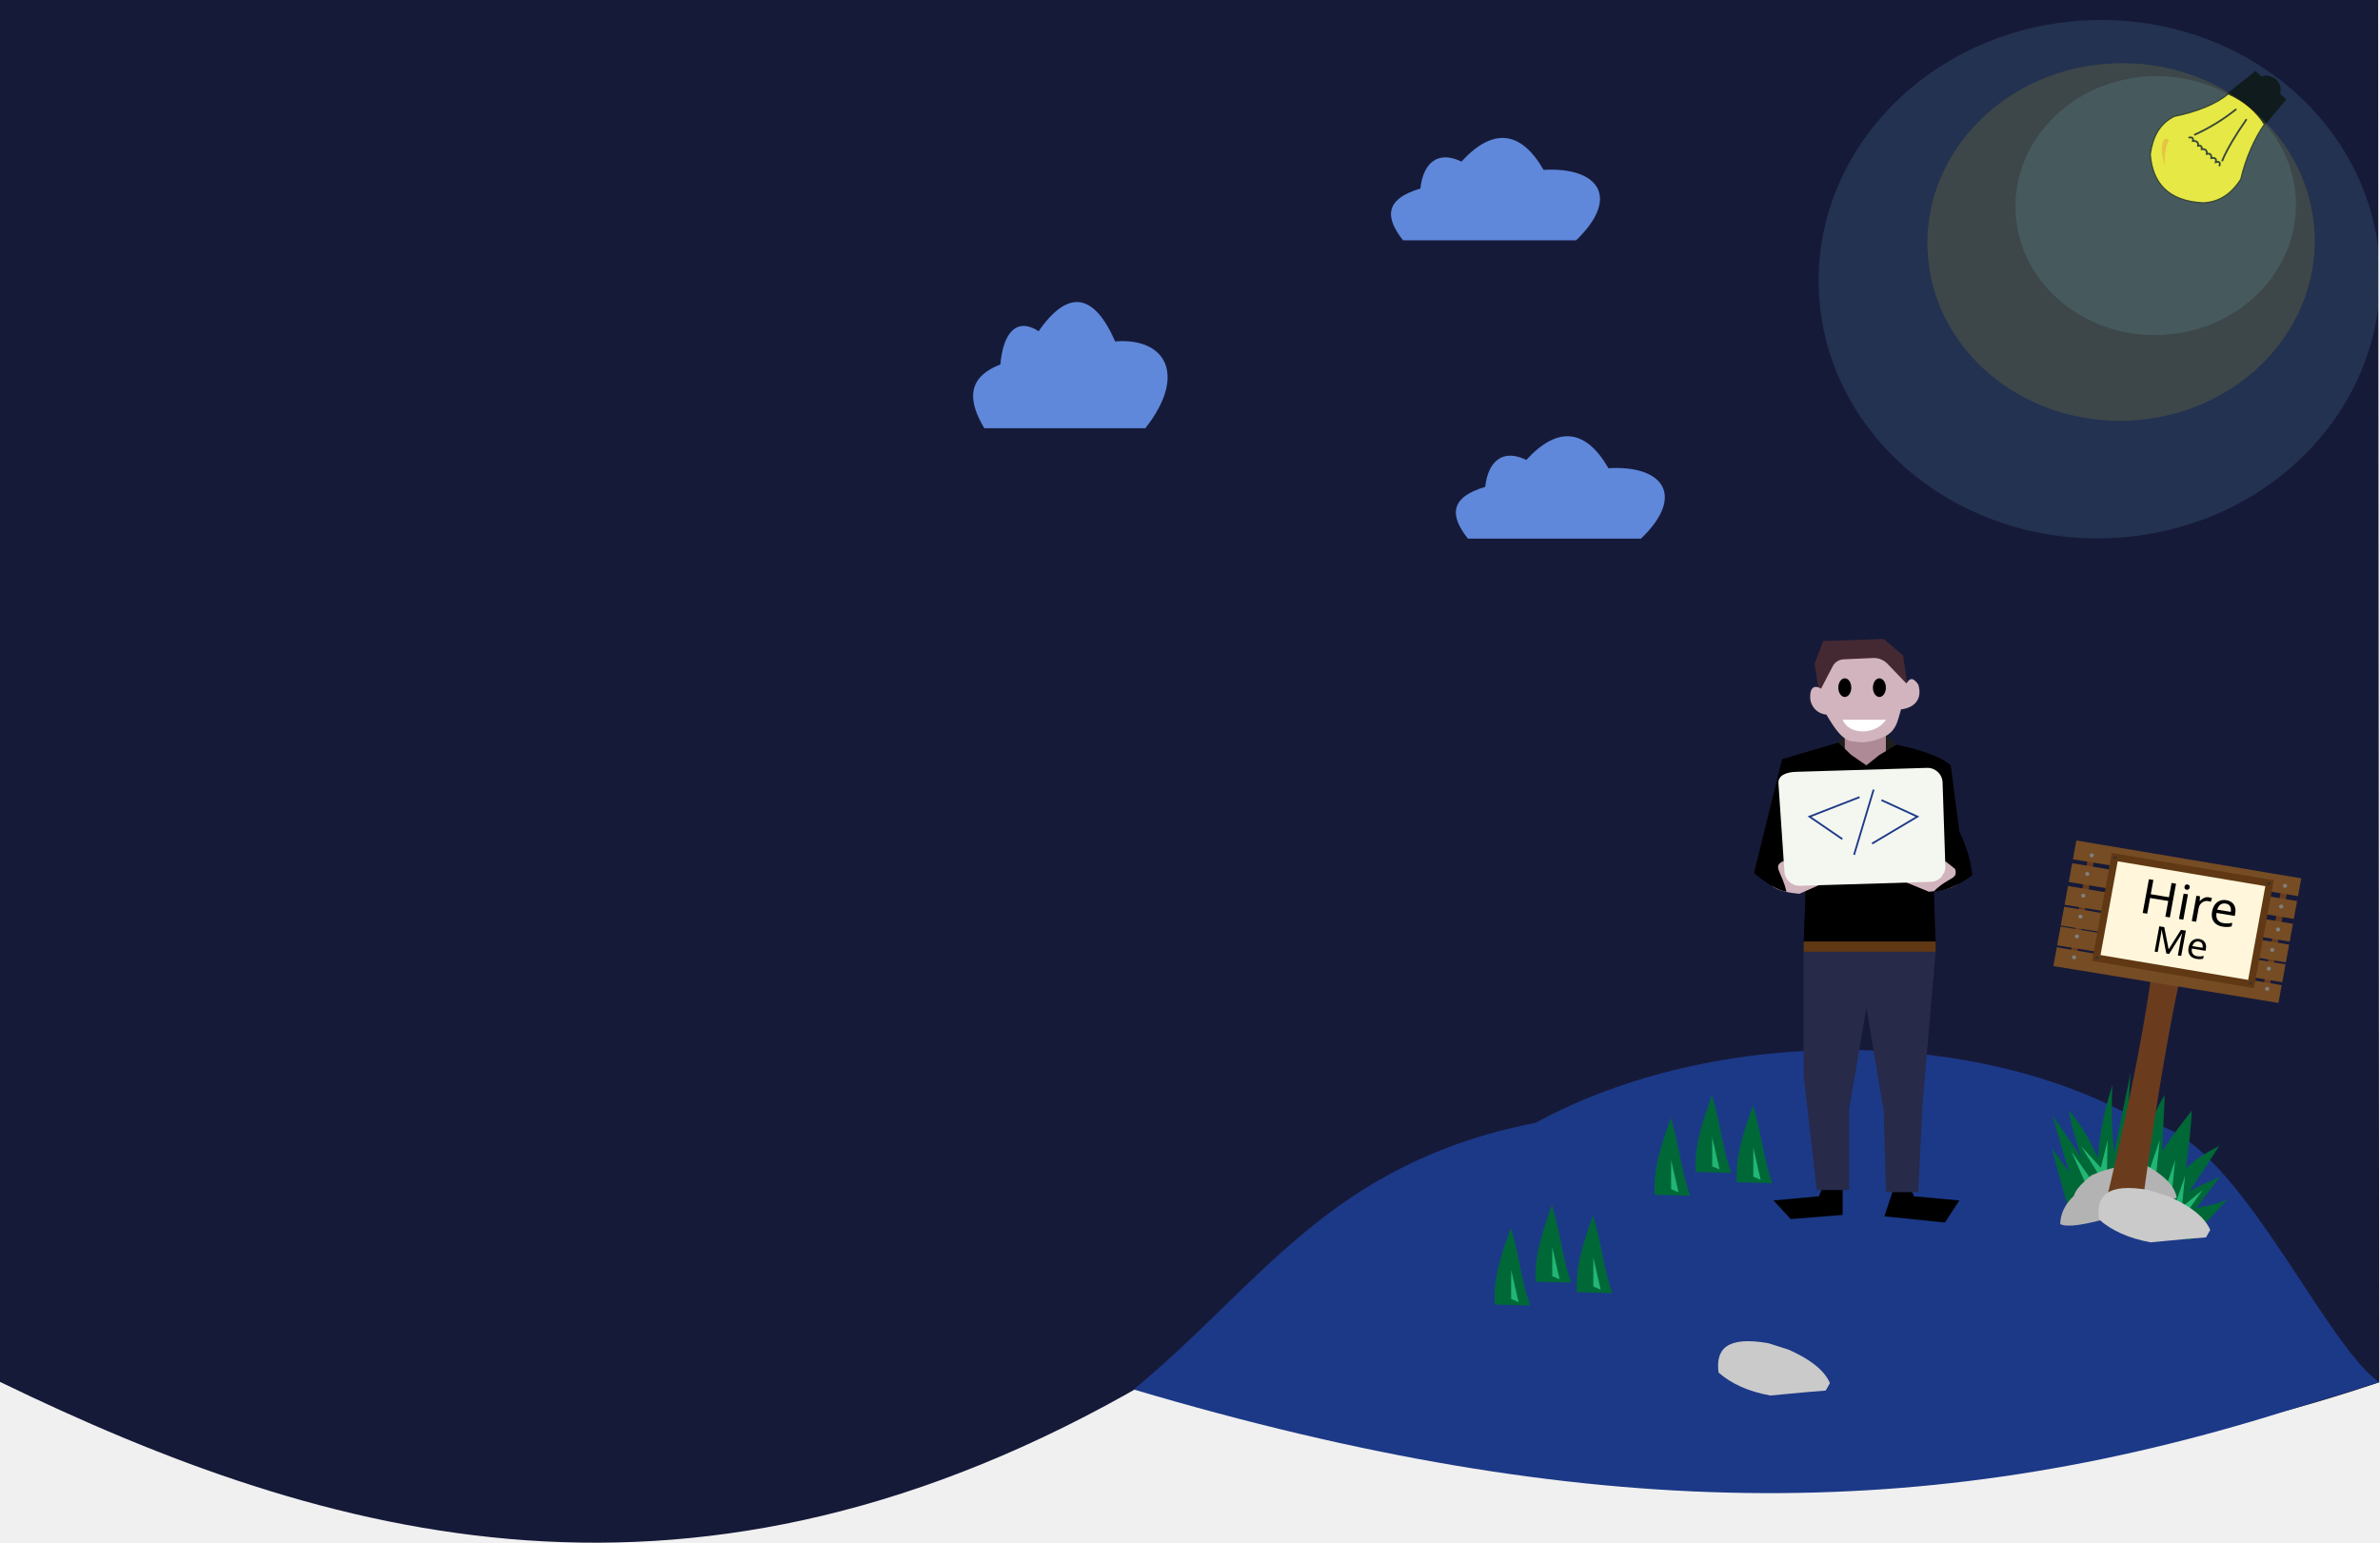
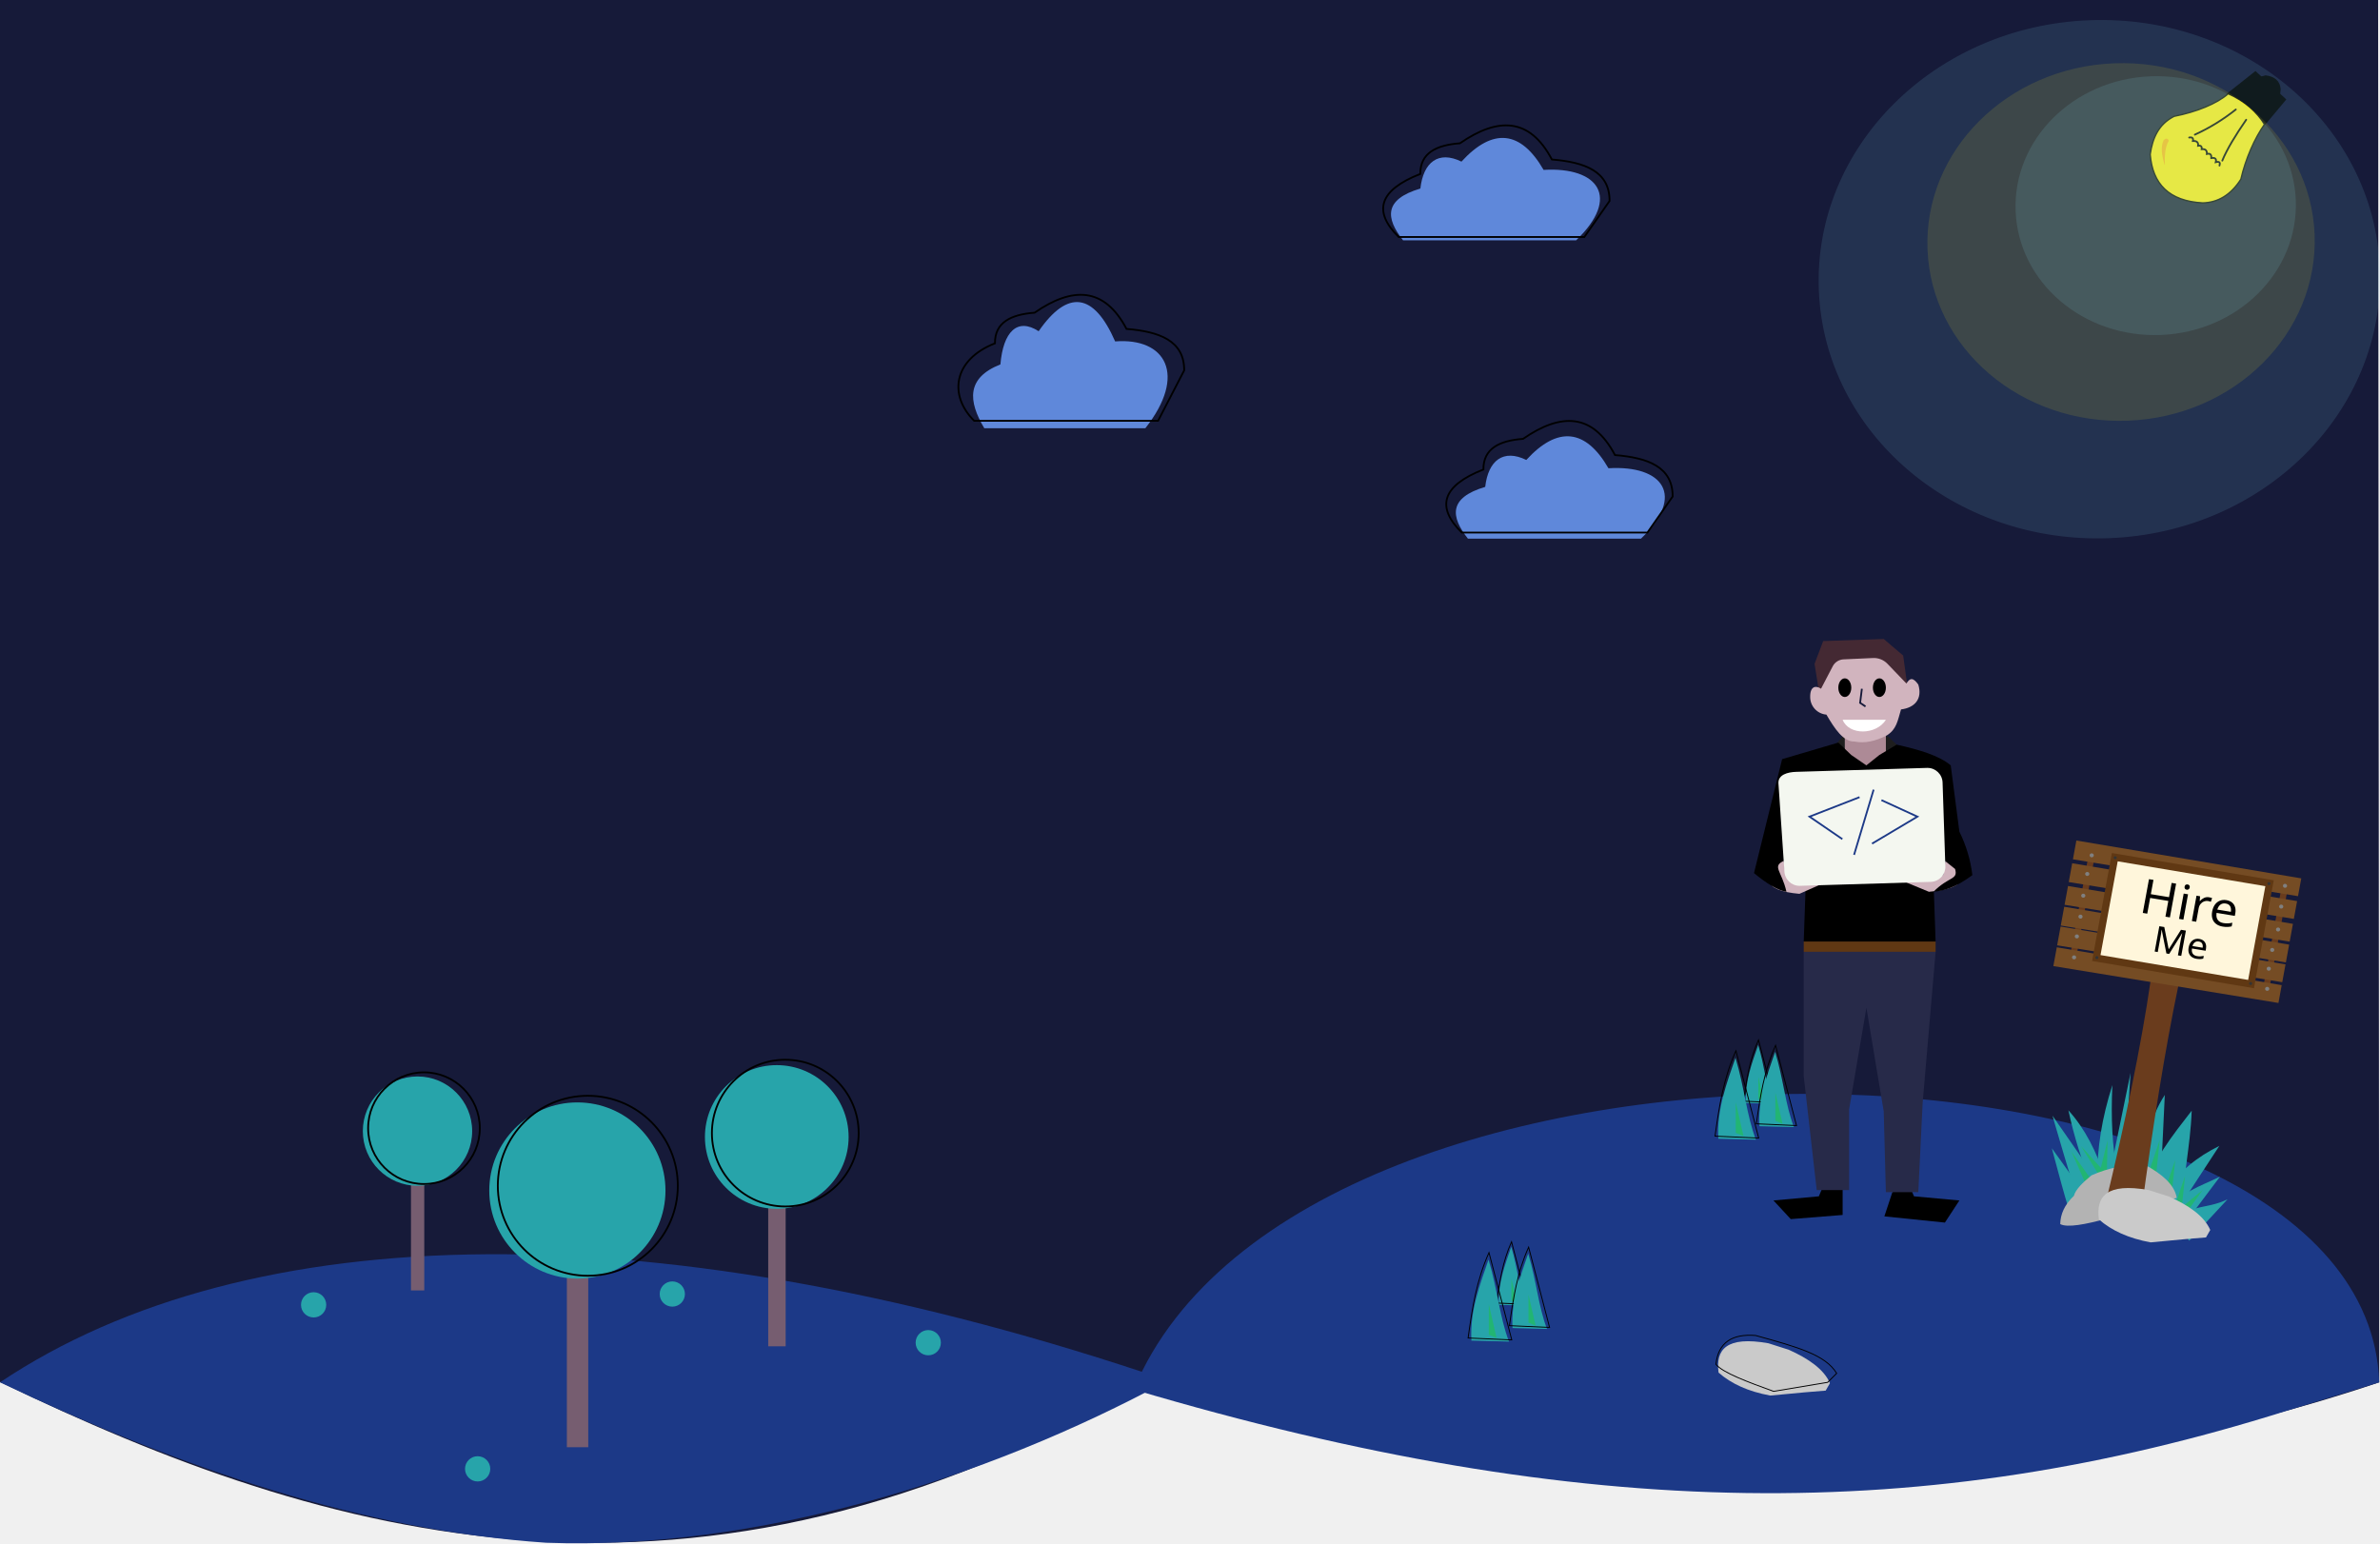
- <svg xmlns="http://www.w3.org/2000/svg" width="1320.44" height="856" viewBox="0 0 1320.44 856">
+ <svg xmlns="http://www.w3.org/2000/svg" width="1320.44" height="856.31" viewBox="0 0 1320.44 856.31">
  <g id="Warstwa_2" data-name="Warstwa 2">
-     <g id="Warstwa_2-2" data-name="Warstwa 2">
-       <path d="M0,766.78c181.59,88,385.3,146.41,636.9,0C886.09,836,1122.34,834,1320,767l-.62-767H0Z" style="fill: #161a39" />
-     </g>
-     <g id="Warstwa_4" data-name="Warstwa 4">
-       <path d="M629,771c71.12-58.61,108.34-125.38,223-148,100.29-54.65,246.84-53.14,337,0,48.2,1,99.16,121.8,131,144l-52,16C1069.54,845.39,881.05,845.71,629,771Z" style="fill: #1c3987" />
-     </g>
-     <g id="Warstwa_5" data-name="Warstwa 5">
-       <g>
-         <path d="M1188.61,662.55l22.76,7.79c-.62-17,3.85-33.25,4.6-54.08C1205.62,629.68,1193.57,644.4,1188.61,662.55Z" style="fill: #006837" />
-         <path d="M1186.75,656.58l11.82,3.13,2.48-52.18C1192.56,620.55,1188.73,637.74,1186.75,656.58Z" style="fill: #006837" />
-         <path d="M1174.86,650.62l-11.21,3.21c-.29-16.42,2.54-33.69,8.31-51.77C1171.12,620.26,1171.83,636.72,1174.86,650.62Z" style="fill: #006837" />
-         <polygon points="1171.15 648.3 1178.6 649.56 1182.05 595.28 1171.15 648.3" style="fill: #006837" />
-         <path d="M1167.86,653.41l-7.3,4.42a243.8,243.8,0,0,1-13-41.77C1156.91,626.41,1163.23,639.22,1167.86,653.41Z" style="fill: #006837" />
-         <path d="M1201.9,660.83l6.41,10.13,23-35.16C1219.07,641.82,1209,649.92,1201.9,660.83Z" style="fill: #006837" />
-         <path d="M1152.11,662.06c-1.14-.19-13.37-43-13.37-43l27.54,39.69Z" style="fill: #006837" />
-         <polygon points="1157.6 657.9 1149.26 638.96 1161.9 656.93 1157.6 657.9" style="fill: #22b573" />
-         <polygon points="1165.47 653.57 1154.55 635.89 1169.78 652.6 1165.47 653.57" style="fill: #22b573" />
-         <polygon points="1191.86 651.22 1198.24 632.5 1195.94 654.74 1191.86 651.22" style="fill: #22b573" />
-         <polygon points="1200.46 662.28 1206.84 643.57 1204.53 665.8 1200.46 662.28" style="fill: #22b573" />
-         <path d="M1203.43,671.83l6.4,10.13,21.86-29.12C1219.49,658.85,1210.48,660.92,1203.43,671.83Z" style="fill: #006837" />
-         <path d="M1208.15,678.28l6.4,10.13,21.33-23C1223.68,671.44,1215.2,667.37,1208.15,678.28Z" style="fill: #006837" />
-         <polygon points="1205.92 671.12 1212.3 652.4 1209.99 674.64 1205.92 671.12" style="fill: #22b573" />
-         <path d="M1149.6,675.78c-1.15-.19-11.21-38.65-11.21-38.65l25.38,35.38Z" style="fill: #006837" />
-         <polyline points="1164.63 651.73 1169.29 632.72 1168.93 650.76" style="fill: #22b573" />
-         <polygon points="1206.09 673.41 1222.07 660.27 1210.16 676.93 1206.09 673.41" style="fill: #22b573" />
-         <path d="M1207.7,664.64c-1.39-7.67-8.48-13.25-17.32-18.19a65.12,65.12,0,0,0-30,5.7c-4.89,4-8.87,7.87-9.76,11.37-5.26,5-7.48,10.23-7.59,15.69,8,4.18,39.94-7.61,64.63-14.57" style="fill: #b3b3b3" />
-         <polygon points="1159.79 468.81 1147.73 534.65 1151.16 535.22 1163.22 469.39 1159.79 468.81" style="fill: #6a3c1d" />
-         <polygon points="1266.73 487.38 1254.67 553.21 1258.1 553.79 1270.16 487.96 1266.73 487.38" style="fill: #6a3c1d" />
-         <path d="M1168.21,667.6l20,3.37c6-44.72,12.88-88.35,20.53-124.92l-15.55-2C1187.86,580.79,1178.71,624.16,1168.21,667.6Z" style="fill: #6a3c1d" />
-         <polygon points="1139.21 536.04 1264.1 556.5 1265.9 546.62 1141.12 525.62 1139.21 536.04" style="fill: #754c24" />
-         <polygon points="1141.32 524.52 1266.21 544.98 1268.02 535.1 1143.23 514.1 1141.32 524.52" style="fill: #754c24" />
-         <polygon points="1143.33 513.55 1268.22 534 1270.03 524.13 1145.24 503.12 1143.33 513.55" style="fill: #754c24" />
-         <polygon points="1145.44 502.03 1270.33 522.48 1272.14 512.61 1147.35 491.6 1145.44 502.03" style="fill: #754c24" />
-         <polygon points="1147.76 489.41 1272.64 509.86 1274.45 499.99 1149.66 478.98 1147.76 489.41" style="fill: #754c24" />
-         <polygon points="1150.07 476.79 1274.95 497.25 1276.76 487.37 1151.98 466.37 1150.07 476.79" style="fill: #754c24" />
-         <ellipse cx="1257.86" cy="548.66" rx="1.16" ry="1.11" style="fill: gray" />
-         <ellipse cx="1258.73" cy="537.5" rx="1.16" ry="1.11" style="fill: gray" />
-         <ellipse cx="1260.64" cy="527.07" rx="1.16" ry="1.11" style="fill: gray" />
-         <ellipse cx="1263.89" cy="515.74" rx="1.16" ry="1.11" style="fill: gray" />
-         <ellipse cx="1265.63" cy="503.03" rx="1.16" ry="1.11" style="fill: gray" />
-         <ellipse cx="1267.74" cy="491.51" rx="1.16" ry="1.11" style="fill: gray" />
-         <ellipse cx="1150.72" cy="531.19" rx="1.16" ry="1.11" style="fill: gray" />
-         <ellipse cx="1152.26" cy="519.57" rx="1.16" ry="1.11" style="fill: gray" />
-         <ellipse cx="1154.27" cy="508.6" rx="1.16" ry="1.11" style="fill: gray" />
-         <ellipse cx="1155.81" cy="496.98" rx="1.16" ry="1.11" style="fill: gray" />
-         <ellipse cx="1158.02" cy="484.91" rx="1.16" ry="1.11" style="fill: gray" />
-         <ellipse cx="1160.5" cy="474.59" rx="1.16" ry="1.11" style="fill: gray" />
-         <polygon points="1248.9 546.02 1163.04 531.57 1173.3 475.61 1259.16 490.06 1248.9 546.02" style="fill: #fff6db;stroke: #603813;stroke-miterlimit: 10;stroke-width: 4px" />
-         <ellipse cx="1258.82" cy="490.29" rx="0.87" ry="0.84" style="fill: #333" />
-         <ellipse cx="1163.38" cy="531.34" rx="0.87" ry="0.84" style="fill: #333" />
-         <ellipse cx="1248.67" cy="545.7" rx="0.87" ry="0.84" style="fill: #333" />
-         <ellipse cx="1173.53" cy="475.93" rx="0.87" ry="0.84" style="fill: #333" />
-         <text transform="matrix(1.03, 0.17, -0.18, 0.98, 1186.12, 506.14)" style="font-size: 26.772px;font-family: InkFree, Ink Free">Hire</text>
-         <text transform="matrix(1.03, 0.17, -0.18, 0.98, 1193.39, 527.68)" style="font-size: 20.079px;font-family: InkFree, Ink Free">Me</text>
-         <path d="M1164.47,676.59c7,6.17,16.46,10.51,28.7,12.75l19.43-1.82,11.31-.93,2.35-4.13c-3.34-7.71-11.82-13.59-22.86-18.55l-11.28-3.59C1168.74,656.18,1162.77,663.79,1164.47,676.59Z" style="fill: #cacaca" />
-       </g>
-       <g>
-         <path d="M829.27,723.85l19.75.52c-5-13.08-5.82-26.79-10.76-43.16C833.78,694.16,828.31,708.53,829.27,723.85Z" style="fill: #006837" />
-         <polygon points="838.41 720.76 838.4 704.66 842.51 722.5 838.41 720.76" style="fill: #22b573" />
-       </g>
-       <g>
-         <path d="M852.06,711.21l19.75.51c-5-13.07-5.82-26.79-10.76-43.15C856.56,681.51,851.1,695.89,852.06,711.21Z" style="fill: #006837" />
-         <polygon points="861.2 708.12 861.19 692.01 865.29 709.85 861.2 708.12" style="fill: #22b573" />
-       </g>
-       <g>
-         <path d="M874.85,717l19.75.51c-5-13.08-5.82-26.79-10.76-43.16C879.35,687.26,873.89,701.64,874.85,717Z" style="fill: #006837" />
-         <polygon points="883.99 713.86 883.98 697.76 888.08 715.6 883.99 713.86" style="fill: #22b573" />
-       </g>
-       <g>
-         <path d="M918,662.93l19.75.51c-5-13.08-5.82-26.79-10.76-43.16C922.53,633.23,917.07,647.61,918,662.93Z" style="fill: #006837" />
-         <polygon points="927.16 659.83 927.16 643.73 931.26 661.57 927.16 659.83" style="fill: #22b573" />
-       </g>
-       <g>
-         <path d="M940.81,650.28l19.76.51c-5-13.07-5.82-26.78-10.76-43.15C945.32,620.59,939.86,635,940.81,650.28Z" style="fill: #006837" />
-         <polygon points="949.95 647.19 949.95 631.08 954.05 648.92 949.95 647.19" style="fill: #22b573" />
-       </g>
-       <g>
-         <path d="M963.6,656l19.76.51c-5-13.07-5.82-26.79-10.76-43.15C968.11,626.33,962.65,640.71,963.6,656Z" style="fill: #006837" />
-         <polygon points="972.74 652.93 972.74 636.83 976.84 654.67 972.74 652.93" style="fill: #22b573" />
-       </g>
-       <path d="M953.47,761.59c7,6.17,16.46,10.51,28.7,12.75l19.43-1.82,11.31-.93,2.35-4.13c-3.34-7.71-11.82-13.59-22.86-18.55l-11.28-3.59C957.74,741.18,951.77,748.79,953.47,761.59Z" style="fill: #cacaca" />
-     </g>
-     <g id="Warstwa_6" data-name="Warstwa 6">
+     <g id="Warstwa_3" data-name="Warstwa 3">
      <g>
        <g>
-           <polygon points="1255.95 69.37 1267.77 55.22 1251.32 40.06 1235.83 52.33 1255.95 69.37" style="stroke: #000;stroke-miterlimit: 10" />
-           <path d="M1264.49,53l.34-3.48c-.31-4.31-3.07-6.58-7.81-7.21l-3.22.84Z" style="stroke: #000;stroke-miterlimit: 10" />
-           <path id="lightbulb" d="M1256.34,69c-4.14-6.83-10.84-12.93-20.11-17-6.32,5.6-17.87,10.16-30,12.54-8.71,4.43-12,12.15-13.29,21.13,1.33,16.43,10.46,25.93,29.19,26.92,8.38-.24,15.51-4.35,21.12-13.15C1245.87,88.06,1250.82,76.8,1256.34,69Z" style="fill: #ffe814;stroke: #000;stroke-miterlimit: 10;stroke-width: 0.75px" />
-           <path d="M1246.2,66.45c-5.9,8.53-10.62,16.29-13.26,22.68" style="fill: none;stroke: #000;stroke-linecap: round;stroke-miterlimit: 10" />
-           <path d="M1240.44,60.76a109.36,109.36,0,0,1-22.72,13.95" style="fill: none;stroke: #000;stroke-linecap: round;stroke-miterlimit: 10" />
-           <path d="M1231.38,91.86c.48-1.46.26-2.43-2.06-1.89.48-1.74-.21-2.61-2.46-2.28.1-1.7-.41-2.78-2.47-2.27.11-1.77-.59-2.87-2.88-2.66.19-1.51-.47-2.17-2-1.89.22-1.78-.6-2.77-2.88-2.65.34-1.52-.26-2.23-2.06-1.9" style="fill: none;stroke: #000;stroke-linecap: round;stroke-miterlimit: 10" />
-           <path d="M1201.09,91.4c-.2-5.05.11-9.76,2.17-13.33-.61-1.45-1.58-1.46-2.83-.33-1.85,3.88-1,8.66.5,13.69A.08.08,0,0,0,1201.09,91.4Z" style="fill: #ffb514" />
+           <path d="M0,766.78c181.59,88,385.3,146.41,636.9,0C886.09,836,1122.34,834,1320,767l-.62-767H0Z" style="fill: #161a39" />
+           <path d="M629,771c93.43-224.68,684-211.4,691-4l-52,16C1069.54,845.39,881.05,845.71,629,771Z" style="fill: #1c3987" />
+           <g>
+             <path d="M1188.61,662.55l22.76,7.79c-.62-17,3.85-33.25,4.6-54.08C1205.62,629.68,1193.57,644.4,1188.61,662.55Z" style="fill: #27a4aa" />
+             <path d="M1186.75,656.58l11.82,3.13,2.48-52.18C1192.56,620.55,1188.73,637.74,1186.75,656.58Z" style="fill: #27a4aa" />
+             <path d="M1174.86,650.62l-11.21,3.21c-.29-16.42,2.54-33.69,8.31-51.77C1171.12,620.26,1171.83,636.72,1174.86,650.62Z" style="fill: #27a4aa" />
+             <polygon points="1171.15 648.3 1178.6 649.56 1182.05 595.28 1171.15 648.3" style="fill: #27a4aa" />
+             <path d="M1167.86,653.41l-7.3,4.42a243.8,243.8,0,0,1-13-41.77C1156.91,626.41,1163.23,639.22,1167.86,653.41Z" style="fill: #27a4aa" />
+             <path d="M1201.9,660.83l6.41,10.13,23-35.16C1219.07,641.82,1209,649.92,1201.9,660.83Z" style="fill: #27a4aa" />
+             <path d="M1152.11,662.06c-1.14-.19-13.37-43-13.37-43l27.54,39.69Z" style="fill: #27a4aa" />
+             <polygon points="1157.6 657.9 1149.26 638.96 1161.9 656.93 1157.6 657.9" style="fill: #22b573" />
+             <polygon points="1165.47 653.57 1154.55 635.89 1169.78 652.6 1165.47 653.57" style="fill: #22b573" />
+             <polygon points="1191.86 651.22 1198.24 632.5 1195.94 654.74 1191.86 651.22" style="fill: #22b573" />
+             <polygon points="1200.46 662.28 1206.84 643.57 1204.53 665.8 1200.46 662.28" style="fill: #22b573" />
+             <path d="M1203.43,671.83l6.4,10.13,21.86-29.12C1219.49,658.85,1210.48,660.92,1203.43,671.83Z" style="fill: #27a4aa" />
+             <path d="M1208.15,678.28l6.4,10.13,21.33-23C1223.68,671.44,1215.2,667.37,1208.15,678.28Z" style="fill: #27a4aa" />
+             <polygon points="1205.92 671.12 1212.3 652.4 1209.99 674.64 1205.92 671.12" style="fill: #22b573" />
+             <path d="M1149.6,675.78c-1.15-.19-11.21-38.65-11.21-38.65l25.38,35.38Z" style="fill: #27a4aa" />
+             <polyline points="1164.63 651.73 1169.29 632.72 1168.93 650.76" style="fill: #22b573" />
+             <polygon points="1206.09 673.41 1222.07 660.27 1210.16 676.93 1206.09 673.41" style="fill: #22b573" />
+             <path d="M1207.7,664.64c-1.39-7.67-8.48-13.25-17.32-18.19a65.12,65.12,0,0,0-30,5.7c-4.89,4-8.87,7.87-9.76,11.37-5.26,5-7.48,10.23-7.59,15.69,8,4.18,39.94-7.61,64.63-14.57" style="fill: #b3b3b3" />
+             <polygon points="1159.79 468.81 1147.73 534.65 1151.16 535.22 1163.22 469.39 1159.79 468.81" style="fill: #6a3c1d" />
+             <polygon points="1266.73 487.38 1254.67 553.21 1258.1 553.79 1270.16 487.96 1266.73 487.38" style="fill: #6a3c1d" />
+             <path d="M1168.21,667.6l20,3.37c6-44.72,12.88-88.35,20.53-124.92l-15.55-2C1187.86,580.79,1178.71,624.16,1168.21,667.6Z" style="fill: #6a3c1d" />
+             <polygon points="1139.21 536.04 1264.1 556.5 1265.9 546.62 1141.12 525.62 1139.21 536.04" style="fill: #754c24" />
+             <polygon points="1141.32 524.52 1266.21 544.98 1268.02 535.1 1143.23 514.1 1141.32 524.52" style="fill: #754c24" />
+             <polygon points="1143.33 513.55 1268.22 534 1270.03 524.13 1145.24 503.12 1143.33 513.55" style="fill: #754c24" />
+             <polygon points="1145.44 502.03 1270.33 522.48 1272.14 512.61 1147.35 491.6 1145.44 502.03" style="fill: #754c24" />
+             <polygon points="1147.76 489.41 1272.64 509.86 1274.45 499.99 1149.66 478.98 1147.76 489.41" style="fill: #754c24" />
+             <polygon points="1150.07 476.79 1274.95 497.25 1276.76 487.37 1151.98 466.37 1150.07 476.79" style="fill: #754c24" />
+             <ellipse cx="1257.86" cy="548.66" rx="1.16" ry="1.11" style="fill: gray" />
+             <ellipse cx="1258.73" cy="537.5" rx="1.16" ry="1.11" style="fill: gray" />
+             <ellipse cx="1260.64" cy="527.07" rx="1.16" ry="1.11" style="fill: gray" />
+             <ellipse cx="1263.89" cy="515.74" rx="1.16" ry="1.11" style="fill: gray" />
+             <ellipse cx="1265.63" cy="503.03" rx="1.16" ry="1.11" style="fill: gray" />
+             <ellipse cx="1267.74" cy="491.51" rx="1.16" ry="1.11" style="fill: gray" />
+             <ellipse cx="1150.72" cy="531.19" rx="1.16" ry="1.11" style="fill: gray" />
+             <ellipse cx="1152.26" cy="519.57" rx="1.16" ry="1.11" style="fill: gray" />
+             <ellipse cx="1154.27" cy="508.6" rx="1.16" ry="1.11" style="fill: gray" />
+             <ellipse cx="1155.81" cy="496.98" rx="1.16" ry="1.11" style="fill: gray" />
+             <ellipse cx="1158.02" cy="484.91" rx="1.16" ry="1.11" style="fill: gray" />
+             <ellipse cx="1160.5" cy="474.59" rx="1.16" ry="1.11" style="fill: gray" />
+             <polygon points="1248.9 546.02 1163.04 531.57 1173.3 475.61 1259.16 490.06 1248.9 546.02" style="fill: #fff6db;stroke: #603813;stroke-miterlimit: 10;stroke-width: 4px" />
+             <ellipse cx="1258.82" cy="490.29" rx="0.87" ry="0.84" style="fill: #333" />
+             <ellipse cx="1163.38" cy="531.34" rx="0.87" ry="0.84" style="fill: #333" />
+             <ellipse cx="1248.67" cy="545.7" rx="0.87" ry="0.84" style="fill: #333" />
+             <ellipse cx="1173.53" cy="475.93" rx="0.87" ry="0.84" style="fill: #333" />
+             <text transform="matrix(1.03, 0.17, -0.18, 0.98, 1186.16, 506.1)" style="font-size: 26.772px;font-family: InkFree, Ink Free">Hire</text>
+             <text transform="matrix(1.03, 0.17, -0.18, 0.98, 1193.42, 527.63)" style="font-size: 20.079px;font-family: InkFree, Ink Free">Me</text>
+             <path d="M1164.47,676.59c7,6.17,16.46,10.51,28.7,12.75l19.43-1.82,11.31-.93,2.35-4.13c-3.34-7.71-11.82-13.59-22.86-18.55l-11.28-3.59C1168.74,656.18,1162.77,663.79,1164.47,676.59Z" style="fill: #cacaca" />
+           </g>
+           <path d="M953.47,761.59c7,6.17,16.46,10.51,28.7,12.75l19.43-1.82,11.31-.93,2.35-4.13c-3.34-7.71-11.82-13.59-22.86-18.55l-11.28-3.59C957.74,741.18,951.77,748.79,953.47,761.59Z" style="fill: #cacaca" />
+           <g>
+             <g>
+               <polygon points="1255.95 69.37 1267.77 55.22 1251.32 40.06 1235.83 52.33 1255.95 69.37" style="stroke: #000;stroke-miterlimit: 10" />
+               <path d="M1264.49,53l.34-3.48c-.31-4.31-3.07-6.58-7.81-7.21l-3.22.84Z" style="stroke: #000;stroke-miterlimit: 10" />
+               <path id="lightbulb" d="M1256.34,69c-4.14-6.83-10.84-12.93-20.11-17-6.32,5.6-17.87,10.16-30,12.54-8.71,4.43-12,12.15-13.29,21.13,1.33,16.43,10.46,25.93,29.19,26.92,8.38-.24,15.51-4.35,21.12-13.15C1245.87,88.06,1250.82,76.8,1256.34,69Z" style="fill: #ffe814;stroke: #000;stroke-miterlimit: 10;stroke-width: 0.75px" />
+               <path d="M1246.2,66.45c-5.9,8.53-10.62,16.29-13.26,22.68" style="fill: none;stroke: #000;stroke-linecap: round;stroke-miterlimit: 10" />
+               <path d="M1240.44,60.76a109.36,109.36,0,0,1-22.72,13.95" style="fill: none;stroke: #000;stroke-linecap: round;stroke-miterlimit: 10" />
+               <path d="M1231.38,91.86c.48-1.46.26-2.43-2.06-1.89.48-1.74-.21-2.61-2.46-2.28.1-1.7-.41-2.78-2.47-2.27.11-1.77-.59-2.87-2.88-2.66.19-1.51-.47-2.17-2-1.89.22-1.78-.6-2.77-2.88-2.65.34-1.52-.26-2.23-2.06-1.9" style="fill: none;stroke: #000;stroke-linecap: round;stroke-miterlimit: 10" />
+               <path d="M1201.09,91.4c-.2-5.05.11-9.76,2.17-13.33-.61-1.45-1.58-1.46-2.83-.33-1.85,3.88-1,8.66.5,13.69A.08.08,0,0,0,1201.09,91.4Z" style="fill: #ffb514" />
+             </g>
+             <ellipse id="Light3" cx="1164.72" cy="154.89" rx="155.73" ry="143.79" transform="translate(-5.13 45.26) rotate(-2.22)" style="fill: #88e9ff;opacity: 0.12" />
+             <ellipse id="Light2" cx="1176.78" cy="134.25" rx="107.46" ry="99.22" transform="translate(-4.32 45.71) rotate(-2.22)" style="fill: #ffe814;opacity: 0.12" />
+             <ellipse id="Light1" cx="1196" cy="114.07" rx="77.78" ry="71.81" transform="translate(-3.52 46.44) rotate(-2.22)" style="fill: #88e9ff;opacity: 0.12" />
+           </g>
+           <g>
+             <g>
+               <polygon points="1049.9 661.49 1045.46 674.91 1079.05 678.36 1087.08 666.09 1061.89 663.79 1059.49 658.04 1049.9 661.49" />
+               <polygon points="1022.31 656.89 1022.31 674.13 993.52 676.43 983.93 666.09 1009.12 663.79 1011.51 658.04 1022.31 656.89" />
+               <rect x="1000.72" y="522.39" width="73.17" height="5.75" style="fill: #603813" />
+               <polygon points="1000.72 528.13 1000.72 597.11 1007.92 660.34 1025.91 660.34 1025.91 615.5 1035.5 559.17 1045.1 616.65 1046.3 661.49 1064.29 661.49 1066.69 612.05 1073.89 528.13 1000.72 528.13" style="fill: #272a49" />
+               <polygon points="1001.92 487.9 1000.72 522.39 1073.89 522.39 1072.69 487.9 1001.92 487.9" />
+               <path d="M981.53,489.05c1.05,3.68,6.68,6,16.79,6.9l15.59-6.9L991,486.67l-1.67-10.78-10.16,8.56Z" style="fill: #d1b4be" />
+               <path d="M1088.11,487.9c-1.12,3.68-7.14,6-17.95,6.9l-16.66-6.9,24.54-2.38,1.77-10.78,10.87,8.56Z" style="fill: #d1b4be" />
+               <polygon points="1017.51 414.33 1022.31 408.58 1047.5 408.58 1053.5 414.33 1035.5 425.82 1017.51 414.33" style="fill: #1e1e1e" />
+               <polygon points="1023.51 408.58 1023.51 418.92 1035.5 425.82 1046.3 420.07 1046.3 407.43 1023.51 408.58" style="fill: #ad8a96" />
+               <path d="M1027.11,418.92l-7.2-6.89-31.18,9.19-15.6,63.23c7,5.78,13.15,9.6,18,10.35-2.59-11.65-8.36-14.13-1.2-17.25l-1.2-35.63c-1.31-7.08,1-9.13,4.79-9.2l32.39-1.15,19.19-1.15,30-1.15c3.54.89,2.22,28.05,2.39,47.13l7.2,5.75c1.81,6.15-3.4,4-12,12.65,5.57-.54,11.68-1.91,21.59-9.2a73.63,73.63,0,0,0-7.2-24.14q-2.32-17.82-4.8-36.79c-6.37-5.43-17.56-8.73-30-11.49l-9.6,5.74-7.2,5.75Z" />
+               <path d="M1071.31,489.31l-72.78,2.2a8.41,8.41,0,0,1-8.54-8.24l-3.31-48.76c-.16-4.7,5.2-6.1,9.76-6.24l72.79-2.2a8.4,8.4,0,0,1,8.53,8.25l1.53,46.24A8.36,8.36,0,0,1,1071.31,489.31Z" style="fill: #f4f7f0" />
+               <polygon points="1009.12 383.29 1006.72 368.34 1011.51 355.7 1045.1 354.55 1055.89 363.74 1058.29 380.99 1009.12 383.29" style="fill: #442933" />
+               <path d="M1010.32,382.14l6.54-12.54a7.1,7.1,0,0,1,6-3.75l16.27-.74a10.45,10.45,0,0,1,8,3.15l10.56,11c2-3.33,3.77-3.37,6.6.58,2.38,7.86-1.85,12.84-9.59,13.79-1.91,6.42-2.44,10.94-7.8,14.37-6.39,3.29-12.42,4.6-18,3.45-6.24.18-11-7.11-15.6-14.94a9.79,9.79,0,0,1-9-9.77C1004.23,380.49,1007.61,380.3,1010.32,382.14Z" style="fill: #d1b4be" />
+               <ellipse cx="1023.51" cy="381.56" rx="3.6" ry="5.17" />
+               <ellipse cx="1042.7" cy="381.56" rx="3.6" ry="5.17" />
+               <path d="M1022.31,399.38c3.48,8.75,18.64,8.53,24,0Z" style="fill: #fff" />
+             </g>
+             <g id="Symbol_1" data-name="Symbol 1">
+               <g>
+                 <line x1="1039.5" y1="438.15" x2="1028.65" y2="474.32" style="fill: none;stroke: #1c3987;stroke-miterlimit: 10" />
+                 <polyline points="1043.84 443.97 1063.79 453.12 1038.63 468.09" style="fill: none;stroke: #1c3987;stroke-miterlimit: 10" />
+                 <polyline points="1031.69 442.31 1003.93 453.12 1022.15 465.59" style="fill: none;stroke: #1c3987;stroke-miterlimit: 10" />
+               </g>
+             </g>
+           </g>
+           <path d="M856.4,94.27c-12.69-22-28.23-23.53-45.58-4.6-12.73-6.25-21.14.25-22.79,14.94-20.46,6.07-19.2,16.56-9.6,28.74h96C899.45,109.33,886.57,92.48,856.4,94.27Z" style="fill: #5f88da" />
+           <path d="M618.69,189.44c-11.82-27.07-26.29-29-42.44-5.66-11.85-7.71-19.68.31-21.22,18.42-19,7.48-17.88,20.4-8.93,35.42h89.34C658.77,208,646.78,187.25,618.69,189.44Z" style="fill: #5f88da" />
+           <path d="M892.38,259.81c-12.69-22-28.23-23.53-45.58-4.6-12.72-6.25-21.13.25-22.79,14.94-20.46,6.07-19.2,16.56-9.59,28.74h96C935.43,274.88,922.55,258,892.38,259.81Z" style="fill: #5f88da" />
+           <g>
+             <path d="M831.66,724l14.9.39c-3.76-9.87-4.39-20.22-8.11-32.57C835.06,701.57,830.93,712.42,831.66,724Z" style="fill: #27a4aa" />
+             <polygon points="838.55 721.64 838.55 709.49 841.65 722.96 838.55 721.64" style="fill: #22b573" />
+             <path d="M830.32,723c1.69-12.06,3.36-22.9,8.3-34l9.06,34.71Z" style="fill: none;stroke: #000;stroke-miterlimit: 10;stroke-width: 0.5px" />
+           </g>
+           <g>
+             <path d="M839.15,736.87l19.13.5c-4.84-12.66-5.64-25.93-10.42-41.78C843.52,708.13,838.23,722,839.15,736.87Z" style="fill: #27a4aa" />
+             <polygon points="848 733.88 848 718.29 851.97 735.56 848 733.88" style="fill: #22b573" />
+             <path d="M837.44,735.56c2.16-15.46,4.31-29.37,10.65-43.56l11.62,44.53Z" style="fill: none;stroke: #000;stroke-miterlimit: 10;stroke-width: 0.5px" />
+           </g>
+           <g>
+             <path d="M816.37,743.83l20.82.54c-5.27-13.78-6.14-28.22-11.34-45.46C821.12,712.55,815.37,727.69,816.37,743.83Z" style="fill: #27a4aa" />
+             <polygon points="826 740.57 826 723.61 830.32 742.4 826 740.57" style="fill: #22b573" />
+             <path d="M814.51,742.4c2.35-16.83,4.69-32,11.59-47.4l12.64,48.45Z" style="fill: none;stroke: #000;stroke-miterlimit: 10;stroke-width: 0.5px" />
+           </g>
+           <g>
+             <path d="M968.66,612l14.9.39c-3.76-9.87-4.39-20.22-8.11-32.57C972.06,589.57,967.93,600.42,968.66,612Z" style="fill: #27a4aa" />
+             <polygon points="975.55 609.64 975.55 597.49 978.65 610.96 975.55 609.64" style="fill: #22b573" />
+             <path d="M967.32,611c1.69-12.06,3.36-22.9,8.3-34l9.06,34.71Z" style="fill: none;stroke: #000;stroke-miterlimit: 10;stroke-width: 0.5px" />
+           </g>
+           <g>
+             <path d="M976.15,624.87l19.13.5c-4.84-12.66-5.64-25.93-10.42-41.78C980.52,596.13,975.23,610,976.15,624.87Z" style="fill: #27a4aa" />
+             <polygon points="985 621.88 985 606.29 988.97 623.56 985 621.88" style="fill: #22b573" />
+             <path d="M974.44,623.56c2.16-15.46,4.31-29.37,10.65-43.56l11.62,44.53Z" style="fill: none;stroke: #000;stroke-miterlimit: 10;stroke-width: 0.5px" />
+           </g>
+           <g>
+             <path d="M953.37,631.83l20.82.54c-5.27-13.78-6.14-28.22-11.34-45.46C958.12,600.55,952.37,615.69,953.37,631.83Z" style="fill: #27a4aa" />
+             <polygon points="963 628.57 963 611.61 967.32 630.4 963 628.57" style="fill: #22b573" />
+             <path d="M951.51,630.4c2.35-16.83,4.69-32,11.59-47.4l12.64,48.45Z" style="fill: none;stroke: #000;stroke-miterlimit: 10;stroke-width: 0.5px" />
+           </g>
+           <polyline points="1032.98 382.17 1032 390 1035 392" style="fill: none;stroke: #161a39;stroke-miterlimit: 10" />
        </g>
-         <ellipse id="Light3" cx="1164.72" cy="154.89" rx="155.73" ry="143.79" transform="translate(-5.13 45.26) rotate(-2.22)" style="fill: #88e9ff;opacity: 0.12" />
-         <ellipse id="Light2" cx="1176.78" cy="134.25" rx="107.46" ry="99.22" transform="translate(-4.32 45.71) rotate(-2.22)" style="fill: #ffe814;opacity: 0.12" />
-         <ellipse id="Light1" cx="1196" cy="114.07" rx="77.78" ry="71.81" transform="translate(-3.52 46.44) rotate(-2.22)" style="fill: #88e9ff;opacity: 0.12" />
+         <path d="M984,772c-14.22-5.16-28.2-10.31-32-15,1.29-12.22,9.09-17,22-16,23.5,6.5,38.7,10.68,45,21l-5,5Z" style="fill: none;stroke: #000;stroke-miterlimit: 10;stroke-width: 0.5px" />
+         <path d="M648,766c-281.19-95.76-509.86-91.42-648,1,101.13,48.07,202.15,82.19,303,89C419.27,860.19,546.05,821.22,648,766Z" style="fill: #1c3987" />
+         <g>
+           <rect x="314.5" y="691.57" width="11.87" height="111.43" style="fill: #765d70" />
+           <circle cx="320.33" cy="660.56" r="48.88" style="fill: #27a4aa" />
+           <circle cx="326.12" cy="657.93" r="49.93" style="fill: none;stroke: #000;stroke-miterlimit: 10" />
+         </g>
+         <g>
+           <rect x="426.21" y="656.14" width="9.68" height="90.86" style="fill: #765d70" />
+           <circle cx="430.96" cy="630.86" r="39.86" style="fill: #27a4aa" />
+           <circle cx="435.68" cy="628.71" r="40.71" style="fill: none;stroke: #000;stroke-miterlimit: 10" />
+         </g>
+         <g>
+           <rect x="228.01" y="646.86" width="7.37" height="69.14" style="fill: #765d70" />
+           <circle cx="231.63" cy="627.61" r="30.33" style="fill: #27a4aa" />
+           <circle cx="235.22" cy="625.98" r="30.98" style="fill: none;stroke: #000;stroke-miterlimit: 10" />
+         </g>
+         <path d="M811,295.5H914l14-20c.08-16.48-13.79-21.52-32-23-12.36-23.41-30-23.52-51-9-13.13,1-22.08,5.37-22,17C799.85,269.6,796.73,281.38,811,295.5Z" style="fill: none;stroke: #000;stroke-miterlimit: 10" />
+         <path d="M776,131.5H879l14-20c.08-16.48-13.79-21.52-32-23-12.36-23.41-30-23.52-51-9-13.13,1-22.08,5.37-22,17C764.85,105.6,761.73,117.38,776,131.5Z" style="fill: none;stroke: #000;stroke-miterlimit: 10" />
+         <path d="M540.5,233.5h102l14.5-28c.08-16.48-13.79-21.52-32-23-12.36-23.41-30-23.52-51-9-13.13,1-22.08,5.37-22,17C528.85,199.6,526.23,219.38,540.5,233.5Z" style="fill: none;stroke: #000;stroke-miterlimit: 10" />
+         <circle cx="265" cy="815" r="7" style="fill: #27a4aa" />
+         <circle cx="174" cy="724" r="7" style="fill: #27a4aa" />
+         <circle cx="373" cy="718" r="7" style="fill: #27a4aa" />
+         <circle cx="515" cy="745" r="7" style="fill: #27a4aa" />
      </g>
-       <g>
-         <g>
-           <polygon points="1049.9 661.49 1045.46 674.91 1079.05 678.36 1087.08 666.09 1061.89 663.79 1059.49 658.04 1049.9 661.49" />
-           <polygon points="1022.31 656.89 1022.31 674.13 993.52 676.43 983.93 666.09 1009.12 663.79 1011.51 658.04 1022.31 656.89" />
-           <rect x="1000.72" y="522.39" width="73.17" height="5.75" style="fill: #603813" />
-           <polygon points="1000.72 528.13 1000.72 597.11 1007.92 660.34 1025.91 660.34 1025.91 615.5 1035.5 559.17 1045.1 616.65 1046.3 661.49 1064.29 661.49 1066.69 612.05 1073.89 528.13 1000.72 528.13" style="fill: #272a49" />
-           <polygon points="1001.92 487.9 1000.72 522.39 1073.89 522.39 1072.69 487.9 1001.92 487.9" />
-           <path d="M981.53,489.05c1.05,3.68,6.68,6,16.79,6.9l15.59-6.9L991,486.67l-1.67-10.78-10.16,8.56Z" style="fill: #d1b4be" />
-           <path d="M1088.11,487.9c-1.12,3.68-7.14,6-17.95,6.9l-16.66-6.9,24.54-2.38,1.77-10.78,10.87,8.56Z" style="fill: #d1b4be" />
-           <polygon points="1017.51 414.33 1022.31 408.58 1047.5 408.58 1053.5 414.33 1035.5 425.82 1017.51 414.33" style="fill: #1e1e1e" />
-           <polygon points="1023.51 408.58 1023.51 418.92 1035.5 425.82 1046.3 420.07 1046.3 407.43 1023.51 408.58" style="fill: #ad8a96" />
-           <path d="M1027.11,418.92l-7.2-6.89-31.18,9.19-15.6,63.23c7,5.78,13.15,9.6,18,10.35-2.59-11.65-8.36-14.13-1.2-17.25l-1.2-35.63c-1.31-7.08,1-9.13,4.79-9.2l32.39-1.15,19.19-1.15,30-1.15c3.54.89,2.22,28.05,2.39,47.13l7.2,5.75c1.81,6.15-3.4,4-12,12.65,5.57-.54,11.68-1.91,21.59-9.2a73.63,73.63,0,0,0-7.2-24.14q-2.32-17.82-4.8-36.79c-6.37-5.43-17.56-8.73-30-11.49l-9.6,5.74-7.2,5.75Z" />
-           <path d="M1071.31,489.31l-72.78,2.2a8.41,8.41,0,0,1-8.54-8.24l-3.31-48.76c-.16-4.7,5.2-6.1,9.76-6.24l72.79-2.2a8.4,8.4,0,0,1,8.53,8.25l1.53,46.24A8.36,8.36,0,0,1,1071.31,489.31Z" style="fill: #f4f7f0" />
-           <polygon points="1009.12 383.29 1006.72 368.34 1011.51 355.7 1045.1 354.55 1055.89 363.74 1058.29 380.99 1009.12 383.29" style="fill: #442933" />
-           <path d="M1010.32,382.14l6.54-12.54a7.1,7.1,0,0,1,6-3.75l16.27-.74a10.45,10.45,0,0,1,8,3.15l10.56,11c2-3.33,3.77-3.37,6.6.58,2.38,7.86-1.85,12.84-9.59,13.79-1.91,6.42-2.44,10.94-7.8,14.37-6.39,3.29-12.42,4.6-18,3.45-6.24.18-11-7.11-15.6-14.94a9.79,9.79,0,0,1-9-9.77C1004.23,380.49,1007.61,380.3,1010.32,382.14Z" style="fill: #d1b4be" />
-           <ellipse cx="1023.51" cy="381.56" rx="3.6" ry="5.17" />
-           <ellipse cx="1042.7" cy="381.56" rx="3.6" ry="5.17" />
-           <path d="M1022.31,399.38c3.48,8.75,18.64,8.53,24,0Z" style="fill: #fff" />
-         </g>
-         <g id="Symbol_1" data-name="Symbol 1">
-           <g>
-             <line x1="1039.5" y1="438.15" x2="1028.65" y2="474.32" style="fill: none;stroke: #1c3987;stroke-miterlimit: 10" />
-             <polyline points="1043.84 443.97 1063.79 453.12 1038.63 468.09" style="fill: none;stroke: #1c3987;stroke-miterlimit: 10" />
-             <polyline points="1031.69 442.31 1003.93 453.12 1022.15 465.59" style="fill: none;stroke: #1c3987;stroke-miterlimit: 10" />
-           </g>
-         </g>
-       </g>
-     </g>
-     <g id="Warstwa_7" data-name="Warstwa 7">
-       <path d="M856.4,94.27c-12.69-22-28.23-23.53-45.58-4.6-12.73-6.25-21.14.25-22.79,14.94-20.46,6.07-19.2,16.56-9.6,28.74h96C899.45,109.33,886.57,92.48,856.4,94.27Z" style="fill: #5f88da" />
-       <path d="M618.69,189.44c-11.82-27.07-26.29-29-42.44-5.66-11.85-7.71-19.68.31-21.22,18.42-19,7.48-17.88,20.4-8.93,35.42h89.34C658.77,208,646.78,187.25,618.69,189.44Z" style="fill: #5f88da" />
-       <path d="M892.38,259.81c-12.69-22-28.23-23.53-45.58-4.6-12.72-6.25-21.13.25-22.79,14.94-20.46,6.07-19.2,16.56-9.59,28.74h96C935.43,274.88,922.55,258,892.38,259.81Z" style="fill: #5f88da" />
    </g>
  </g>
</svg>
